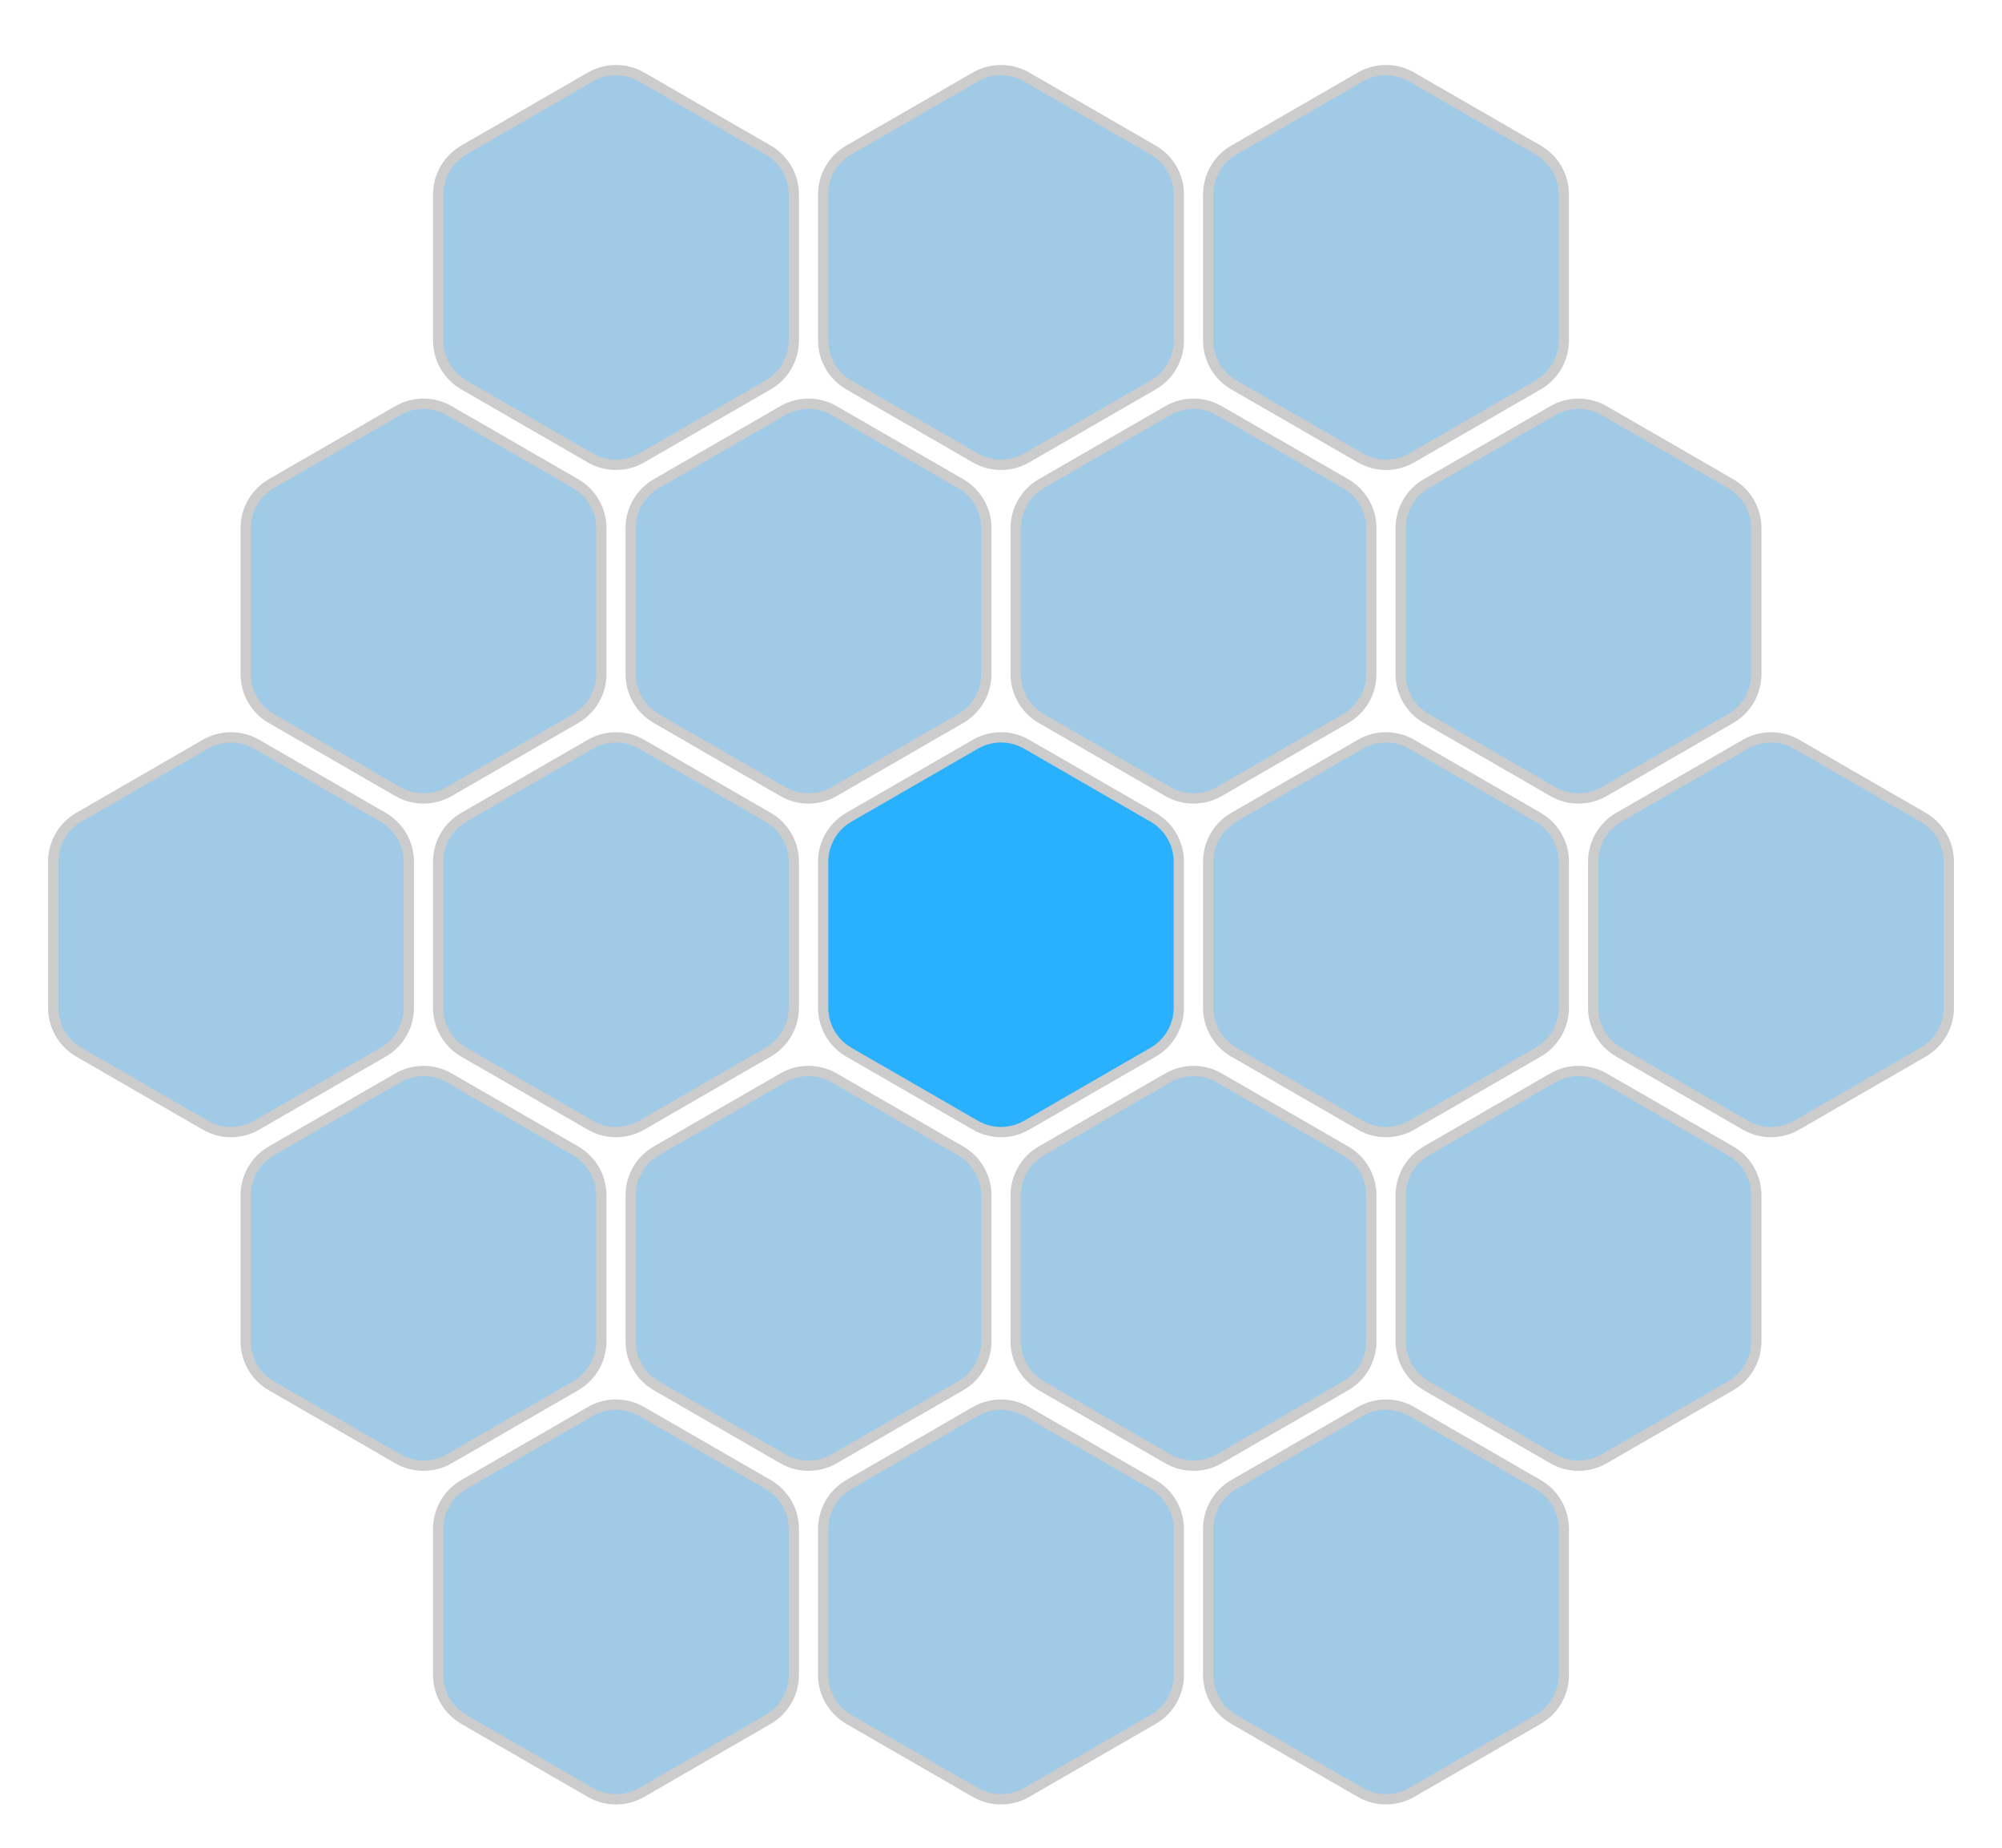
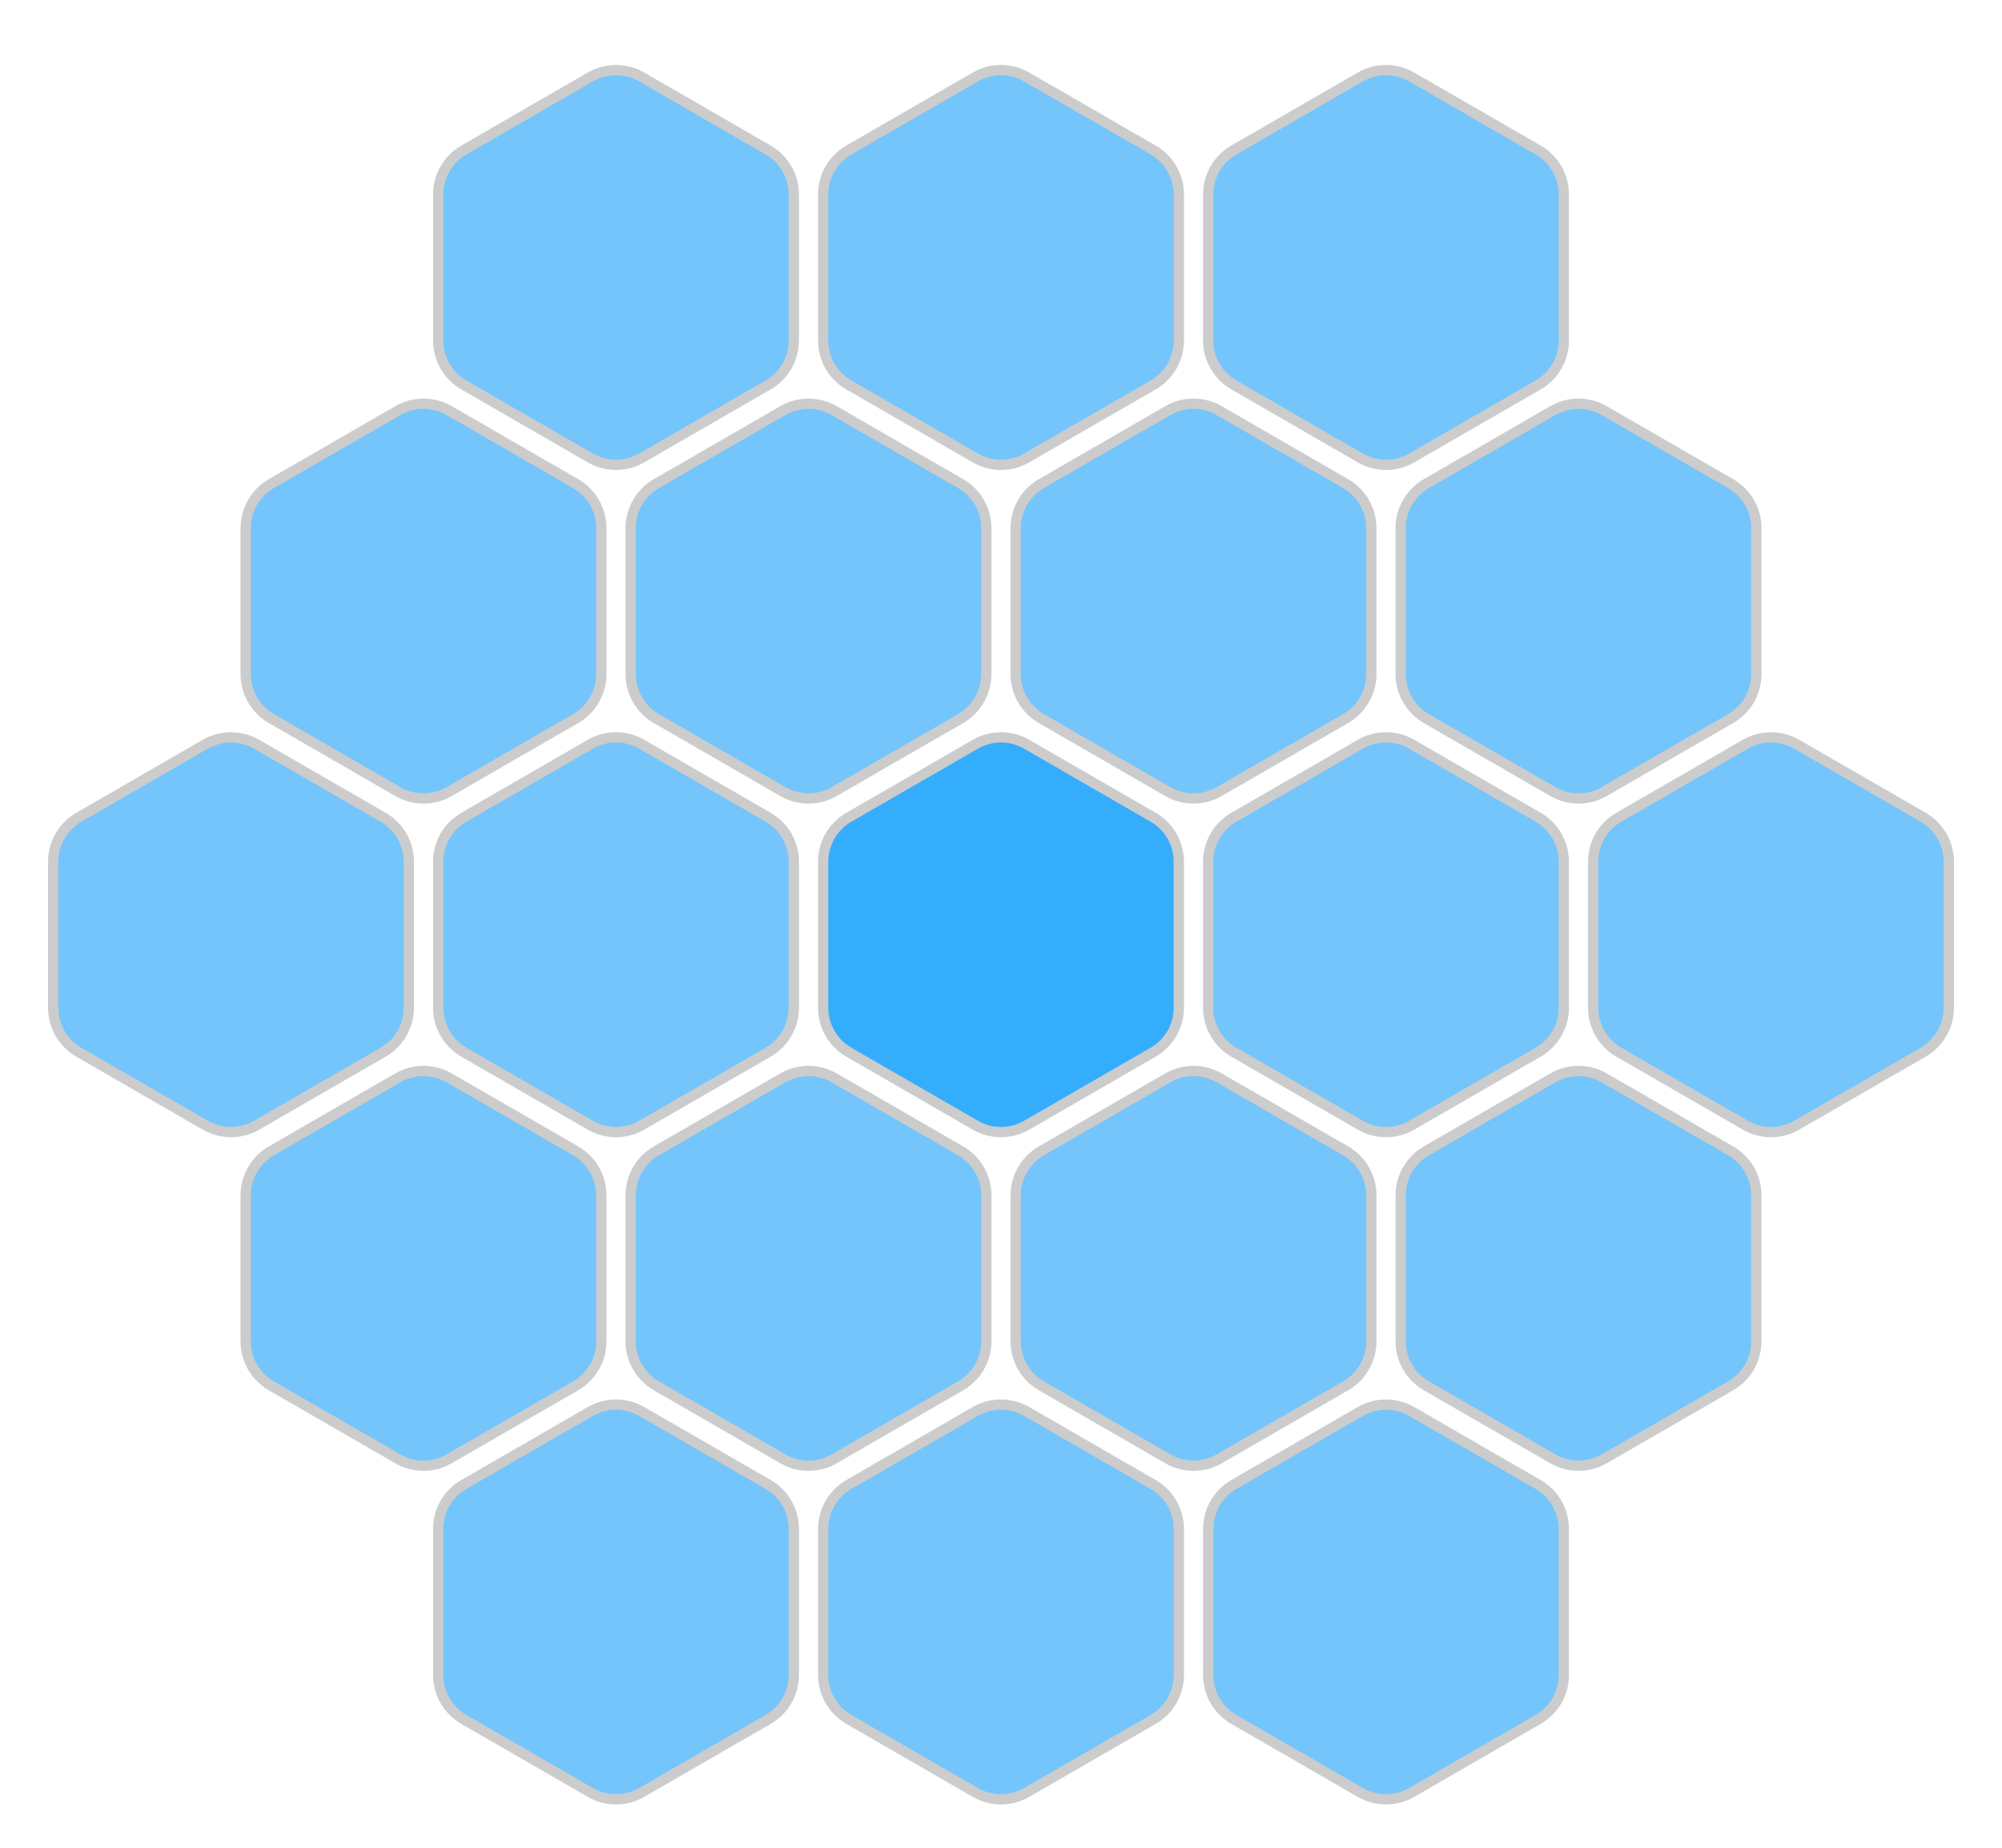
<svg xmlns="http://www.w3.org/2000/svg" id="svg2" viewBox="0 0 390 360">
-   <path stroke="rgb(204, 204, 204)" fill="rgb(161, 202, 230)" stroke-width="2" d="       M 115 15       a 10 10 0 0 1 10 0       l 24.641 14.226       a 10 10 0 0 1 5 8.66       l 0 28.453       a 10 10 0 0 1 -5 8.66       l -24.641 14.226       a 10 10 0 0 1 -10 0       l -24.641 -14.226       a 10 10 0 0 1 -5 -8.66       l 0 -28.453       a 10 10 0 0 1 5 -8.66       Z       " />
-   <path stroke="rgb(204, 204, 204)" fill="rgb(161, 202, 230)" stroke-width="2" d="       M 190 15       a 10 10 0 0 1 10 0       l 24.641 14.226       a 10 10 0 0 1 5 8.66       l 0 28.453       a 10 10 0 0 1 -5 8.66       l -24.641 14.226       a 10 10 0 0 1 -10 0       l -24.641 -14.226       a 10 10 0 0 1 -5 -8.66       l 0 -28.453       a 10 10 0 0 1 5 -8.66       Z       " />
-   <path stroke="rgb(204, 204, 204)" fill="rgb(161, 202, 230)" stroke-width="2" d="       M 265 15       a 10 10 0 0 1 10 0       l 24.641 14.226       a 10 10 0 0 1 5 8.66       l 0 28.453       a 10 10 0 0 1 -5 8.66       l -24.641 14.226       a 10 10 0 0 1 -10 0       l -24.641 -14.226       a 10 10 0 0 1 -5 -8.66       l 0 -28.453       a 10 10 0 0 1 5 -8.66       Z       " />
-   <path stroke="rgb(204, 204, 204)" fill="rgb(161, 202, 230)" stroke-width="2" d="       M 77.5 80       a 10 10 0 0 1 10 0       l 24.641 14.226       a 10 10 0 0 1 5 8.66       l 0 28.453       a 10 10 0 0 1 -5 8.66       l -24.641 14.226       a 10 10 0 0 1 -10 0       l -24.641 -14.226       a 10 10 0 0 1 -5 -8.66       l 0 -28.453       a 10 10 0 0 1 5 -8.66       Z       " />
-   <path stroke="rgb(204, 204, 204)" fill="rgb(161, 202, 230)" stroke-width="2" d="       M 152.5 80       a 10 10 0 0 1 10 0       l 24.641 14.226       a 10 10 0 0 1 5 8.66       l 0 28.453       a 10 10 0 0 1 -5 8.66       l -24.641 14.226       a 10 10 0 0 1 -10 0       l -24.641 -14.226       a 10 10 0 0 1 -5 -8.66       l 0 -28.453       a 10 10 0 0 1 5 -8.66       Z       " />
-   <path stroke="rgb(204, 204, 204)" fill="rgb(161, 202, 230)" stroke-width="2" d="       M 227.5 80       a 10 10 0 0 1 10 0       l 24.641 14.226       a 10 10 0 0 1 5 8.66       l 0 28.453       a 10 10 0 0 1 -5 8.66       l -24.641 14.226       a 10 10 0 0 1 -10 0       l -24.641 -14.226       a 10 10 0 0 1 -5 -8.66       l 0 -28.453       a 10 10 0 0 1 5 -8.66       Z       " />
-   <path stroke="rgb(204, 204, 204)" fill="rgb(161, 202, 230)" stroke-width="2" d="       M 302.5 80       a 10 10 0 0 1 10 0       l 24.641 14.226       a 10 10 0 0 1 5 8.66       l 0 28.453       a 10 10 0 0 1 -5 8.66       l -24.641 14.226       a 10 10 0 0 1 -10 0       l -24.641 -14.226       a 10 10 0 0 1 -5 -8.66       l 0 -28.453       a 10 10 0 0 1 5 -8.66       Z       " />
-   <path stroke="rgb(204, 204, 204)" fill="rgb(161, 202, 230)" stroke-width="2" d="       M 40 145       a 10 10 0 0 1 10 0       l 24.641 14.226       a 10 10 0 0 1 5 8.66       l 0 28.453       a 10 10 0 0 1 -5 8.66       l -24.641 14.226       a 10 10 0 0 1 -10 0       l -24.641 -14.226       a 10 10 0 0 1 -5 -8.66       l 0 -28.453       a 10 10 0 0 1 5 -8.66       Z       " />
-   <path stroke="rgb(204, 204, 204)" fill="rgb(161, 202, 230)" stroke-width="2" d="       M 115 145       a 10 10 0 0 1 10 0       l 24.641 14.226       a 10 10 0 0 1 5 8.66       l 0 28.453       a 10 10 0 0 1 -5 8.66       l -24.641 14.226       a 10 10 0 0 1 -10 0       l -24.641 -14.226       a 10 10 0 0 1 -5 -8.66       l 0 -28.453       a 10 10 0 0 1 5 -8.66       Z       " />
-   <path stroke="rgb(204, 204, 204)" fill="rgb(41, 177, 255)" stroke-width="2" d="       M 190 145       a 10 10 0 0 1 10 0       l 24.641 14.226       a 10 10 0 0 1 5 8.66       l 0 28.453       a 10 10 0 0 1 -5 8.66       l -24.641 14.226       a 10 10 0 0 1 -10 0       l -24.641 -14.226       a 10 10 0 0 1 -5 -8.66       l 0 -28.453       a 10 10 0 0 1 5 -8.66       Z       " />
-   <path stroke="rgb(204, 204, 204)" fill="rgb(161, 202, 230)" stroke-width="2" d="       M 265 145       a 10 10 0 0 1 10 0       l 24.641 14.226       a 10 10 0 0 1 5 8.66       l 0 28.453       a 10 10 0 0 1 -5 8.66       l -24.641 14.226       a 10 10 0 0 1 -10 0       l -24.641 -14.226       a 10 10 0 0 1 -5 -8.66       l 0 -28.453       a 10 10 0 0 1 5 -8.66       Z       " />
-   <path stroke="rgb(204, 204, 204)" fill="rgb(161, 202, 230)" stroke-width="2" d="       M 340 145       a 10 10 0 0 1 10 0       l 24.641 14.226       a 10 10 0 0 1 5 8.66       l 0 28.453       a 10 10 0 0 1 -5 8.66       l -24.641 14.226       a 10 10 0 0 1 -10 0       l -24.641 -14.226       a 10 10 0 0 1 -5 -8.66       l 0 -28.453       a 10 10 0 0 1 5 -8.66       Z       " />
-   <path stroke="rgb(204, 204, 204)" fill="rgb(161, 202, 230)" stroke-width="2" d="       M 77.5 210       a 10 10 0 0 1 10 0       l 24.641 14.226       a 10 10 0 0 1 5 8.66       l 0 28.453       a 10 10 0 0 1 -5 8.66       l -24.641 14.226       a 10 10 0 0 1 -10 0       l -24.641 -14.226       a 10 10 0 0 1 -5 -8.66       l 0 -28.453       a 10 10 0 0 1 5 -8.66       Z       " />
-   <path stroke="rgb(204, 204, 204)" fill="rgb(161, 202, 230)" stroke-width="2" d="       M 152.5 210       a 10 10 0 0 1 10 0       l 24.641 14.226       a 10 10 0 0 1 5 8.66       l 0 28.453       a 10 10 0 0 1 -5 8.66       l -24.641 14.226       a 10 10 0 0 1 -10 0       l -24.641 -14.226       a 10 10 0 0 1 -5 -8.66       l 0 -28.453       a 10 10 0 0 1 5 -8.66       Z       " />
-   <path stroke="rgb(204, 204, 204)" fill="rgb(161, 202, 230)" stroke-width="2" d="       M 227.5 210       a 10 10 0 0 1 10 0       l 24.641 14.226       a 10 10 0 0 1 5 8.66       l 0 28.453       a 10 10 0 0 1 -5 8.66       l -24.641 14.226       a 10 10 0 0 1 -10 0       l -24.641 -14.226       a 10 10 0 0 1 -5 -8.66       l 0 -28.453       a 10 10 0 0 1 5 -8.66       Z       " />
-   <path stroke="rgb(204, 204, 204)" fill="rgb(161, 202, 230)" stroke-width="2" d="       M 302.5 210       a 10 10 0 0 1 10 0       l 24.641 14.226       a 10 10 0 0 1 5 8.66       l 0 28.453       a 10 10 0 0 1 -5 8.66       l -24.641 14.226       a 10 10 0 0 1 -10 0       l -24.641 -14.226       a 10 10 0 0 1 -5 -8.66       l 0 -28.453       a 10 10 0 0 1 5 -8.66       Z       " />
-   <path stroke="rgb(204, 204, 204)" fill="rgb(161, 202, 230)" stroke-width="2" d="       M 115 275       a 10 10 0 0 1 10 0       l 24.641 14.226       a 10 10 0 0 1 5 8.66       l 0 28.453       a 10 10 0 0 1 -5 8.66       l -24.641 14.226       a 10 10 0 0 1 -10 0       l -24.641 -14.226       a 10 10 0 0 1 -5 -8.66       l 0 -28.453       a 10 10 0 0 1 5 -8.66       Z       " />
-   <path stroke="rgb(204, 204, 204)" fill="rgb(161, 202, 230)" stroke-width="2" d="       M 190 275       a 10 10 0 0 1 10 0       l 24.641 14.226       a 10 10 0 0 1 5 8.66       l 0 28.453       a 10 10 0 0 1 -5 8.66       l -24.641 14.226       a 10 10 0 0 1 -10 0       l -24.641 -14.226       a 10 10 0 0 1 -5 -8.66       l 0 -28.453       a 10 10 0 0 1 5 -8.66       Z       " />
-   <path stroke="rgb(204, 204, 204)" fill="rgb(161, 202, 230)" stroke-width="2" d="       M 265 275       a 10 10 0 0 1 10 0       l 24.641 14.226       a 10 10 0 0 1 5 8.66       l 0 28.453       a 10 10 0 0 1 -5 8.66       l -24.641 14.226       a 10 10 0 0 1 -10 0       l -24.641 -14.226       a 10 10 0 0 1 -5 -8.66       l 0 -28.453       a 10 10 0 0 1 5 -8.66       Z       " />
+   <path stroke="rgb(204, 204, 204)" fill="hsl(204, 94%, 72%)" stroke-width="2" d="       M 115 15       a 10 10 0 0 1 10 0       l 24.641 14.226       a 10 10 0 0 1 5 8.66       l 0 28.453       a 10 10 0 0 1 -5 8.66       l -24.641 14.226       a 10 10 0 0 1 -10 0       l -24.641 -14.226       a 10 10 0 0 1 -5 -8.66       l 0 -28.453       a 10 10 0 0 1 5 -8.66       Z       " />
+   <path stroke="rgb(204, 204, 204)" fill="hsl(204, 94%, 72%)" stroke-width="2" d="       M 190 15       a 10 10 0 0 1 10 0       l 24.641 14.226       a 10 10 0 0 1 5 8.66       l 0 28.453       a 10 10 0 0 1 -5 8.66       l -24.641 14.226       a 10 10 0 0 1 -10 0       l -24.641 -14.226       a 10 10 0 0 1 -5 -8.66       l 0 -28.453       a 10 10 0 0 1 5 -8.66       Z       " />
+   <path stroke="rgb(204, 204, 204)" fill="hsl(204, 94%, 72%)" stroke-width="2" d="       M 265 15       a 10 10 0 0 1 10 0       l 24.641 14.226       a 10 10 0 0 1 5 8.66       l 0 28.453       a 10 10 0 0 1 -5 8.66       l -24.641 14.226       a 10 10 0 0 1 -10 0       l -24.641 -14.226       a 10 10 0 0 1 -5 -8.66       l 0 -28.453       a 10 10 0 0 1 5 -8.66       Z       " />
+   <path stroke="rgb(204, 204, 204)" fill="hsl(204, 94%, 72%)" stroke-width="2" d="       M 77.5 80       a 10 10 0 0 1 10 0       l 24.641 14.226       a 10 10 0 0 1 5 8.66       l 0 28.453       a 10 10 0 0 1 -5 8.66       l -24.641 14.226       a 10 10 0 0 1 -10 0       l -24.641 -14.226       a 10 10 0 0 1 -5 -8.66       l 0 -28.453       a 10 10 0 0 1 5 -8.66       Z       " />
+   <path stroke="rgb(204, 204, 204)" fill="hsl(204, 94%, 72%)" stroke-width="2" d="       M 152.5 80       a 10 10 0 0 1 10 0       l 24.641 14.226       a 10 10 0 0 1 5 8.66       l 0 28.453       a 10 10 0 0 1 -5 8.66       l -24.641 14.226       a 10 10 0 0 1 -10 0       l -24.641 -14.226       a 10 10 0 0 1 -5 -8.66       l 0 -28.453       a 10 10 0 0 1 5 -8.66       Z       " />
+   <path stroke="rgb(204, 204, 204)" fill="hsl(204, 94%, 72%)" stroke-width="2" d="       M 227.5 80       a 10 10 0 0 1 10 0       l 24.641 14.226       a 10 10 0 0 1 5 8.66       l 0 28.453       a 10 10 0 0 1 -5 8.66       l -24.641 14.226       a 10 10 0 0 1 -10 0       l -24.641 -14.226       a 10 10 0 0 1 -5 -8.66       l 0 -28.453       a 10 10 0 0 1 5 -8.66       Z       " />
+   <path stroke="rgb(204, 204, 204)" fill="hsl(204, 94%, 72%)" stroke-width="2" d="       M 302.5 80       a 10 10 0 0 1 10 0       l 24.641 14.226       a 10 10 0 0 1 5 8.66       l 0 28.453       a 10 10 0 0 1 -5 8.66       l -24.641 14.226       a 10 10 0 0 1 -10 0       l -24.641 -14.226       a 10 10 0 0 1 -5 -8.66       l 0 -28.453       a 10 10 0 0 1 5 -8.66       Z       " />
+   <path stroke="rgb(204, 204, 204)" fill="hsl(204, 94%, 72%)" stroke-width="2" d="       M 40 145       a 10 10 0 0 1 10 0       l 24.641 14.226       a 10 10 0 0 1 5 8.66       l 0 28.453       a 10 10 0 0 1 -5 8.66       l -24.641 14.226       a 10 10 0 0 1 -10 0       l -24.641 -14.226       a 10 10 0 0 1 -5 -8.66       l 0 -28.453       a 10 10 0 0 1 5 -8.66       Z       " />
+   <path stroke="rgb(204, 204, 204)" fill="hsl(204, 94%, 72%)" stroke-width="2" d="       M 115 145       a 10 10 0 0 1 10 0       l 24.641 14.226       a 10 10 0 0 1 5 8.66       l 0 28.453       a 10 10 0 0 1 -5 8.66       l -24.641 14.226       a 10 10 0 0 1 -10 0       l -24.641 -14.226       a 10 10 0 0 1 -5 -8.66       l 0 -28.453       a 10 10 0 0 1 5 -8.66       Z       " />
+   <path stroke="rgb(204, 204, 204)" fill="hsl(204, 98%, 60%)" stroke-width="2" d="       M 190 145       a 10 10 0 0 1 10 0       l 24.641 14.226       a 10 10 0 0 1 5 8.66       l 0 28.453       a 10 10 0 0 1 -5 8.66       l -24.641 14.226       a 10 10 0 0 1 -10 0       l -24.641 -14.226       a 10 10 0 0 1 -5 -8.66       l 0 -28.453       a 10 10 0 0 1 5 -8.66       Z       " />
+   <path stroke="rgb(204, 204, 204)" fill="hsl(204, 94%, 72%)" stroke-width="2" d="       M 265 145       a 10 10 0 0 1 10 0       l 24.641 14.226       a 10 10 0 0 1 5 8.66       l 0 28.453       a 10 10 0 0 1 -5 8.66       l -24.641 14.226       a 10 10 0 0 1 -10 0       l -24.641 -14.226       a 10 10 0 0 1 -5 -8.66       l 0 -28.453       a 10 10 0 0 1 5 -8.66       Z       " />
+   <path stroke="rgb(204, 204, 204)" fill="hsl(204, 94%, 72%)" stroke-width="2" d="       M 340 145       a 10 10 0 0 1 10 0       l 24.641 14.226       a 10 10 0 0 1 5 8.66       l 0 28.453       a 10 10 0 0 1 -5 8.66       l -24.641 14.226       a 10 10 0 0 1 -10 0       l -24.641 -14.226       a 10 10 0 0 1 -5 -8.66       l 0 -28.453       a 10 10 0 0 1 5 -8.66       Z       " />
+   <path stroke="rgb(204, 204, 204)" fill="hsl(204, 94%, 72%)" stroke-width="2" d="       M 77.5 210       a 10 10 0 0 1 10 0       l 24.641 14.226       a 10 10 0 0 1 5 8.66       l 0 28.453       a 10 10 0 0 1 -5 8.66       l -24.641 14.226       a 10 10 0 0 1 -10 0       l -24.641 -14.226       a 10 10 0 0 1 -5 -8.66       l 0 -28.453       a 10 10 0 0 1 5 -8.66       Z       " />
+   <path stroke="rgb(204, 204, 204)" fill="hsl(204, 94%, 72%)" stroke-width="2" d="       M 152.5 210       a 10 10 0 0 1 10 0       l 24.641 14.226       a 10 10 0 0 1 5 8.66       l 0 28.453       a 10 10 0 0 1 -5 8.66       l -24.641 14.226       a 10 10 0 0 1 -10 0       l -24.641 -14.226       a 10 10 0 0 1 -5 -8.66       l 0 -28.453       a 10 10 0 0 1 5 -8.66       Z       " />
+   <path stroke="rgb(204, 204, 204)" fill="hsl(204, 94%, 72%)" stroke-width="2" d="       M 227.5 210       a 10 10 0 0 1 10 0       l 24.641 14.226       a 10 10 0 0 1 5 8.66       l 0 28.453       a 10 10 0 0 1 -5 8.66       l -24.641 14.226       a 10 10 0 0 1 -10 0       l -24.641 -14.226       a 10 10 0 0 1 -5 -8.66       l 0 -28.453       a 10 10 0 0 1 5 -8.66       Z       " />
+   <path stroke="rgb(204, 204, 204)" fill="hsl(204, 94%, 72%)" stroke-width="2" d="       M 302.5 210       a 10 10 0 0 1 10 0       l 24.641 14.226       a 10 10 0 0 1 5 8.66       l 0 28.453       a 10 10 0 0 1 -5 8.66       l -24.641 14.226       a 10 10 0 0 1 -10 0       l -24.641 -14.226       a 10 10 0 0 1 -5 -8.66       l 0 -28.453       a 10 10 0 0 1 5 -8.66       Z       " />
+   <path stroke="rgb(204, 204, 204)" fill="hsl(204, 94%, 72%)" stroke-width="2" d="       M 115 275       a 10 10 0 0 1 10 0       l 24.641 14.226       a 10 10 0 0 1 5 8.66       l 0 28.453       a 10 10 0 0 1 -5 8.66       l -24.641 14.226       a 10 10 0 0 1 -10 0       l -24.641 -14.226       a 10 10 0 0 1 -5 -8.66       l 0 -28.453       a 10 10 0 0 1 5 -8.66       Z       " />
+   <path stroke="rgb(204, 204, 204)" fill="hsl(204, 94%, 72%)" stroke-width="2" d="       M 190 275       a 10 10 0 0 1 10 0       l 24.641 14.226       a 10 10 0 0 1 5 8.66       l 0 28.453       a 10 10 0 0 1 -5 8.66       l -24.641 14.226       a 10 10 0 0 1 -10 0       l -24.641 -14.226       a 10 10 0 0 1 -5 -8.66       l 0 -28.453       a 10 10 0 0 1 5 -8.66       Z       " />
+   <path stroke="rgb(204, 204, 204)" fill="hsl(204, 94%, 72%)" stroke-width="2" d="       M 265 275       a 10 10 0 0 1 10 0       l 24.641 14.226       a 10 10 0 0 1 5 8.66       l 0 28.453       a 10 10 0 0 1 -5 8.66       l -24.641 14.226       a 10 10 0 0 1 -10 0       l -24.641 -14.226       a 10 10 0 0 1 -5 -8.66       l 0 -28.453       a 10 10 0 0 1 5 -8.66       Z       " />
</svg>
